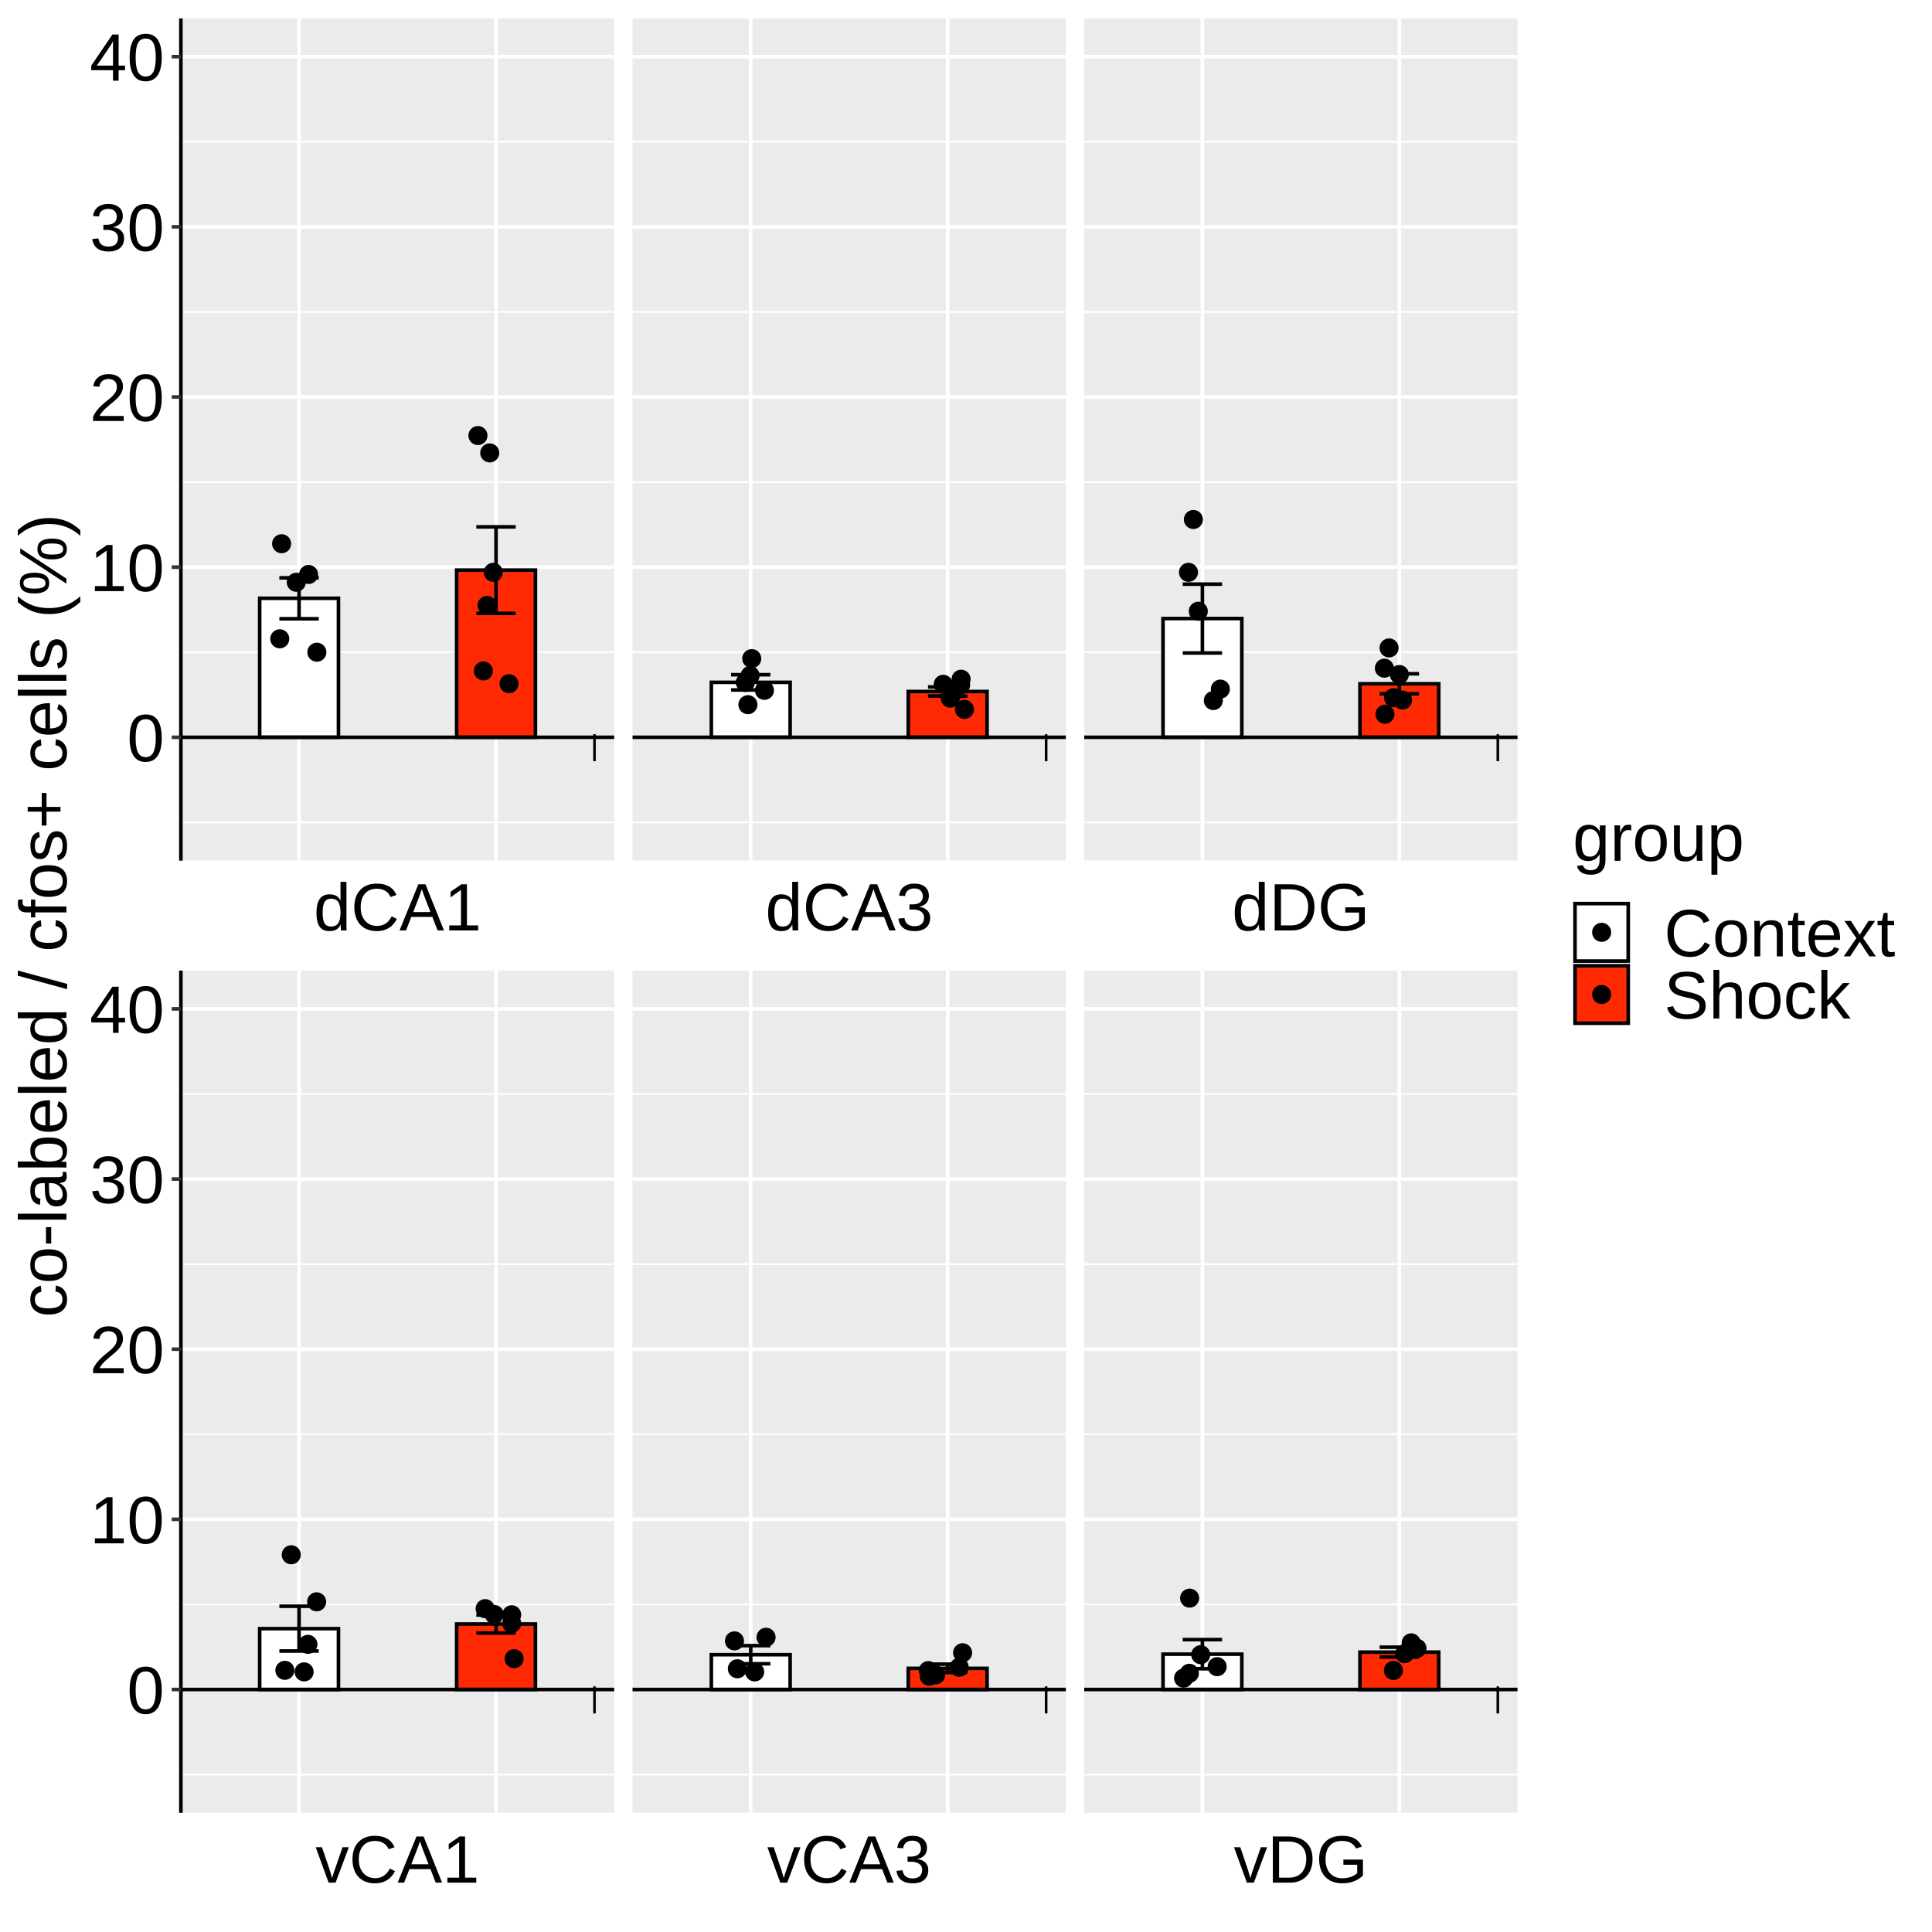
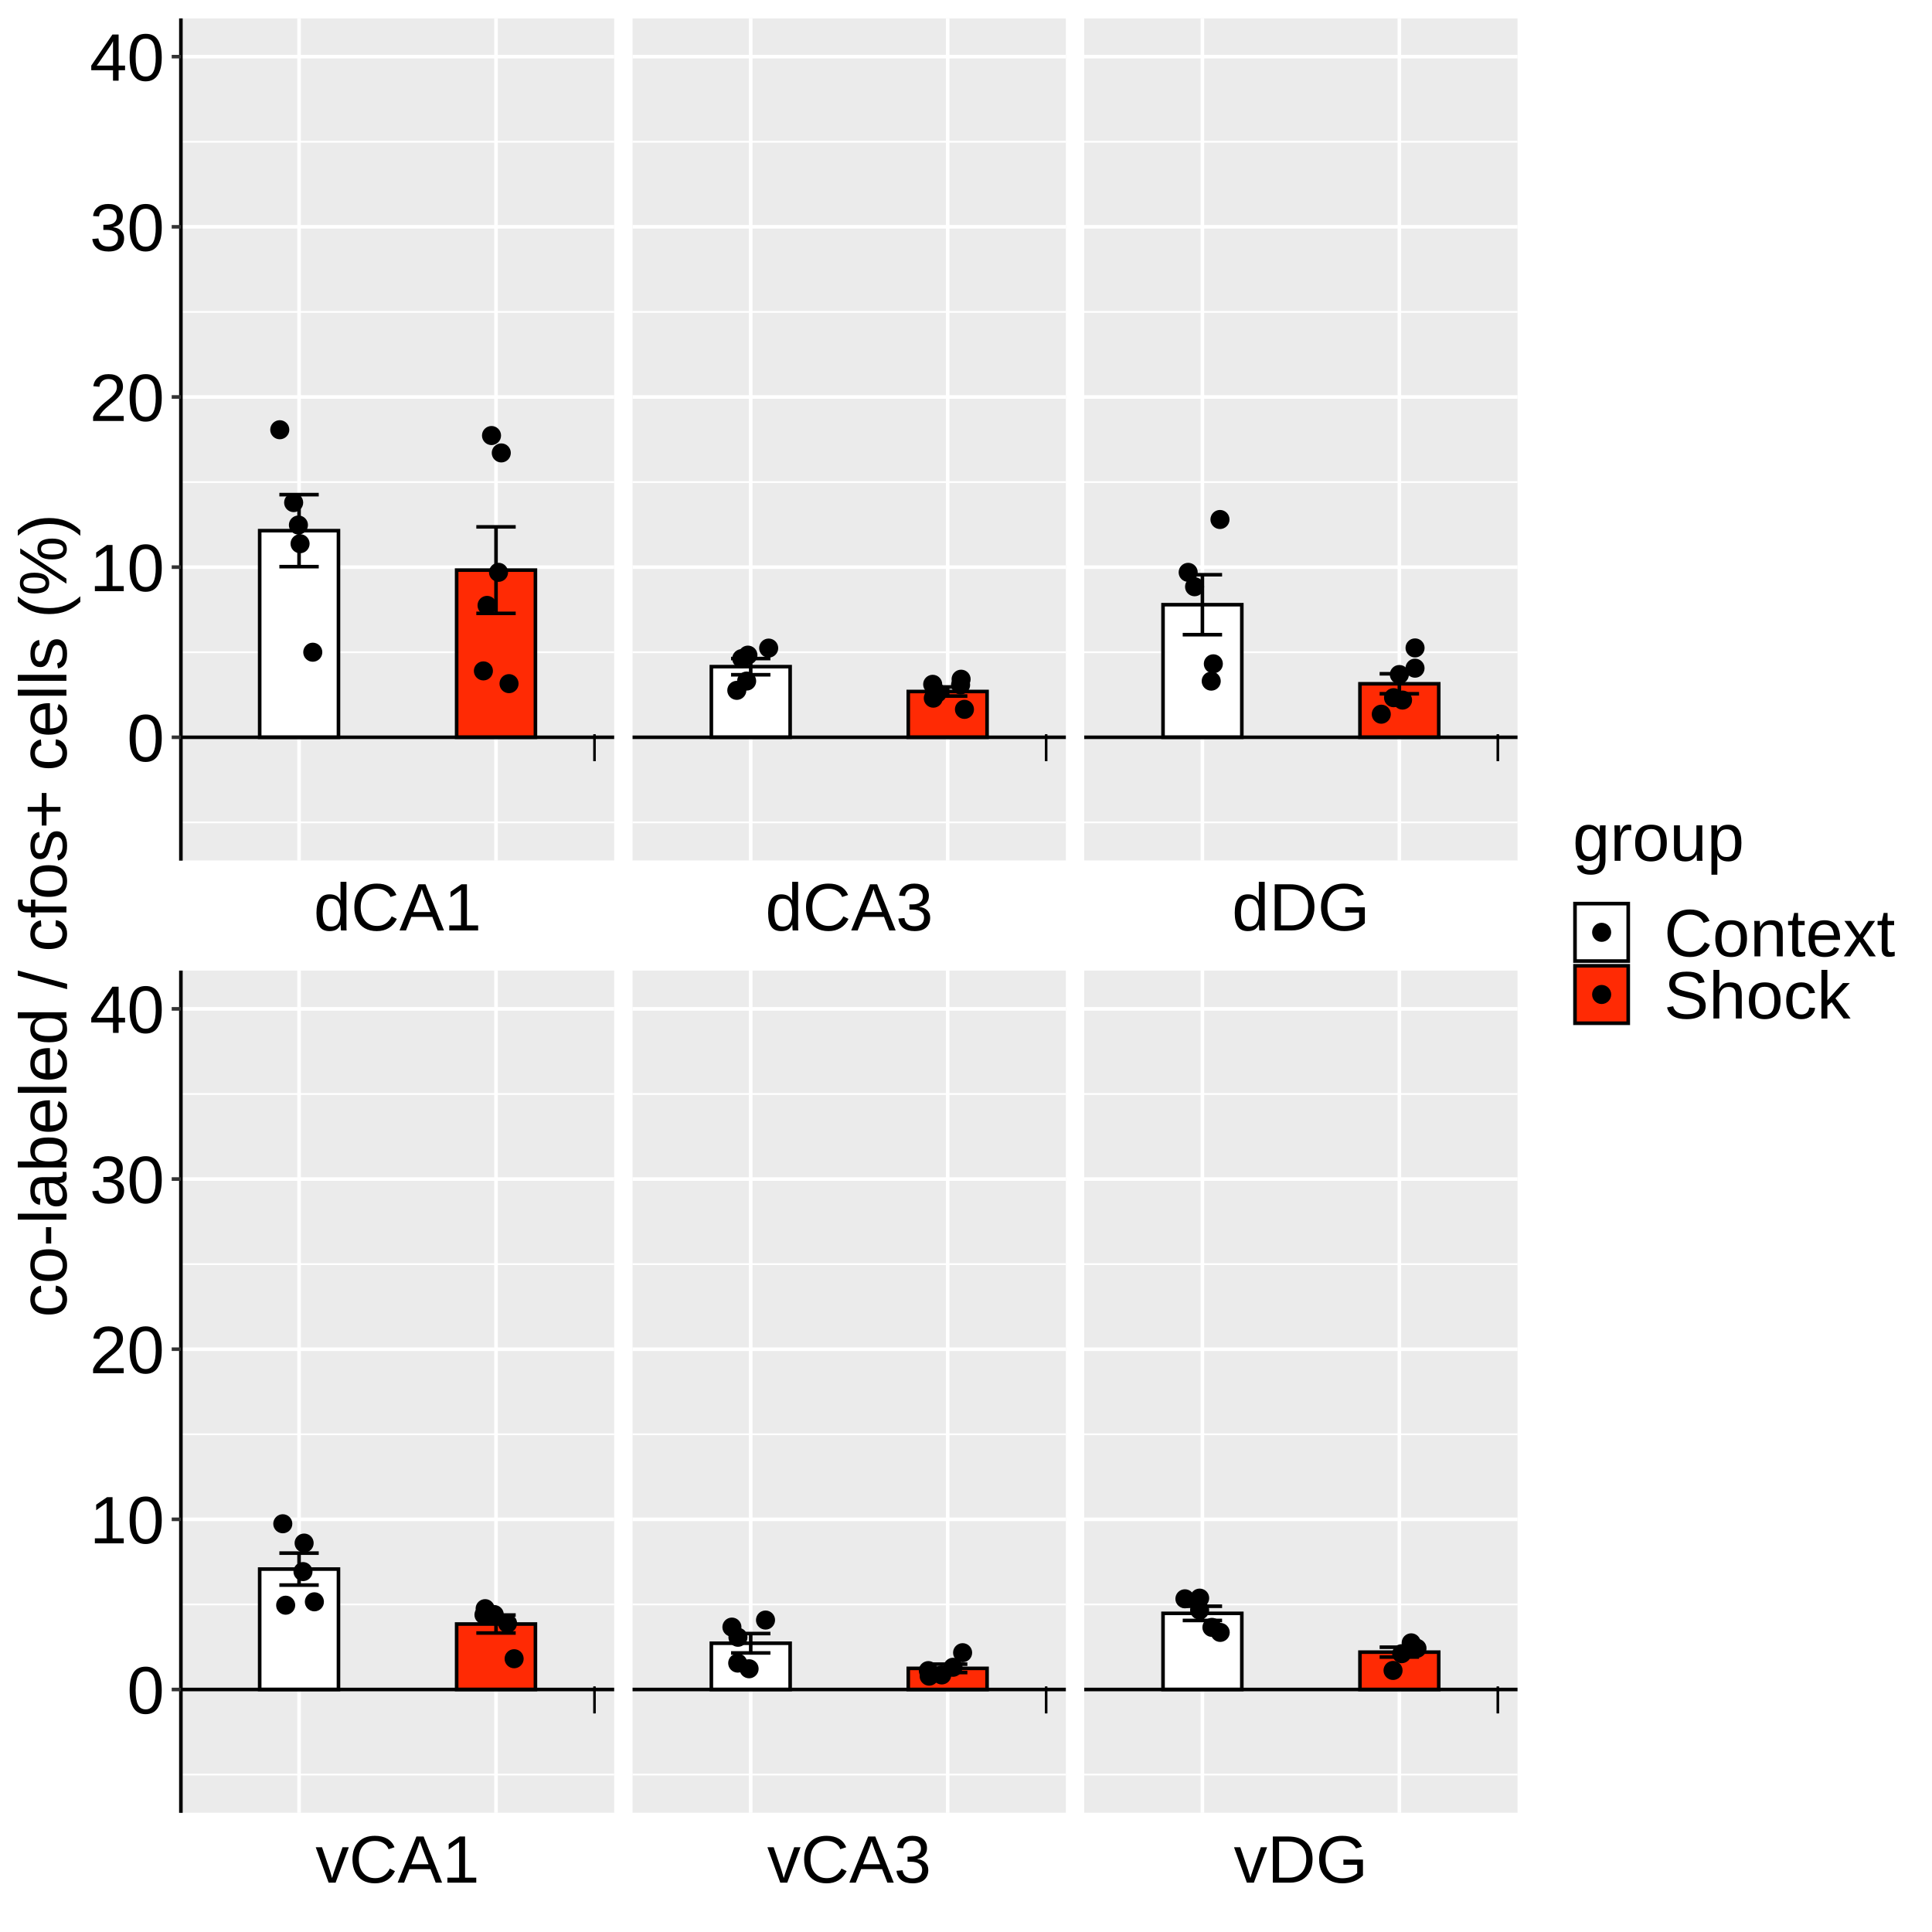
<svg xmlns="http://www.w3.org/2000/svg" class="svglite" width="576.00pt" height="576.00pt" viewBox="0 0 576.00 576.00">
  <defs>
    <style type="text/css">
    .svglite line, .svglite polyline, .svglite polygon, .svglite path, .svglite rect, .svglite circle {
      fill: none;
      stroke: #000000;
      stroke-linecap: round;
      stroke-linejoin: round;
      stroke-miterlimit: 10.00;
    }
  </style>
  </defs>
  <rect width="100%" height="100%" style="stroke: none; fill: #FFFFFF;" />
  <defs>
    <clipPath id="cpMC4wMHw1NzYuMDB8MC4wMHw1NzYuMDA=">
      <rect x="0.00" y="0.00" width="576.00" height="576.00" />
    </clipPath>
  </defs>
  <g clip-path="url(#cpMC4wMHw1NzYuMDB8MC4wMHw1NzYuMDA=)">
    <rect x="0.00" y="0.00" width="576.00" height="576.00" style="stroke-width: 1.07; stroke: #FFFFFF; fill: #FFFFFF;" />
  </g>
  <defs>
    <clipPath id="cpNTMuOTN8MTgzLjExfDUuNDh8MjU2LjU5">
      <rect x="53.93" y="5.48" width="129.18" height="251.11" />
    </clipPath>
  </defs>
  <g clip-path="url(#cpNTMuOTN8MTgzLjExfDUuNDh8MjU2LjU5)">
    <rect x="53.93" y="5.48" width="129.18" height="251.11" style="stroke-width: 1.07; stroke: none; fill: #EBEBEB;" />
    <polyline points="53.93,245.18 183.11,245.18 " style="stroke-width: 0.53; stroke: #FFFFFF; stroke-linecap: butt;" />
    <polyline points="53.93,194.45 183.11,194.45 " style="stroke-width: 0.53; stroke: #FFFFFF; stroke-linecap: butt;" />
    <polyline points="53.93,143.72 183.11,143.72 " style="stroke-width: 0.53; stroke: #FFFFFF; stroke-linecap: butt;" />
    <polyline points="53.93,92.99 183.11,92.99 " style="stroke-width: 0.53; stroke: #FFFFFF; stroke-linecap: butt;" />
    <polyline points="53.93,42.26 183.11,42.26 " style="stroke-width: 0.53; stroke: #FFFFFF; stroke-linecap: butt;" />
    <polyline points="53.93,219.81 183.11,219.81 " style="stroke-width: 1.07; stroke: #FFFFFF; stroke-linecap: butt;" />
    <polyline points="53.93,169.08 183.11,169.08 " style="stroke-width: 1.07; stroke: #FFFFFF; stroke-linecap: butt;" />
    <polyline points="53.93,118.35 183.11,118.35 " style="stroke-width: 1.07; stroke: #FFFFFF; stroke-linecap: butt;" />
    <polyline points="53.93,67.62 183.11,67.62 " style="stroke-width: 1.07; stroke: #FFFFFF; stroke-linecap: butt;" />
    <polyline points="53.93,16.89 183.11,16.89 " style="stroke-width: 1.07; stroke: #FFFFFF; stroke-linecap: butt;" />
    <polyline points="89.16,256.59 89.16,5.48 " style="stroke-width: 1.07; stroke: #FFFFFF; stroke-linecap: butt;" />
    <polyline points="147.88,256.59 147.88,5.48 " style="stroke-width: 1.07; stroke: #FFFFFF; stroke-linecap: butt;" />
-     <rect x="77.42" y="178.37" width="23.49" height="41.44" style="stroke-width: 1.07; stroke-linecap: square; stroke-linejoin: miter; fill: #FFFFFF;" />
+     <rect x="77.42" y="158.21" width="23.49" height="61.61" style="stroke-width: 1.07; stroke-linecap: square; stroke-linejoin: miter; fill: #FFFFFF;" />
    <rect x="136.14" y="169.97" width="23.49" height="49.84" style="stroke-width: 1.07; stroke-linecap: square; stroke-linejoin: miter; fill: #FF2A04;" />
-     <polyline points="83.29,172.28 95.03,172.28 " style="stroke-width: 1.07; stroke-linecap: butt;" />
-     <polyline points="89.16,172.28 89.16,184.47 " style="stroke-width: 1.07; stroke-linecap: butt;" />
-     <polyline points="83.29,184.47 95.03,184.47 " style="stroke-width: 1.07; stroke-linecap: butt;" />
+     <polyline points="83.29,147.47 95.03,147.47 " style="stroke-width: 1.07; stroke-linecap: butt;" />
+     <polyline points="89.16,147.47 89.16,168.94 " style="stroke-width: 1.07; stroke-linecap: butt;" />
+     <polyline points="83.29,168.94 95.03,168.94 " style="stroke-width: 1.07; stroke-linecap: butt;" />
    <polyline points="142.01,157.08 153.75,157.08 " style="stroke-width: 1.07; stroke-linecap: butt;" />
    <polyline points="147.88,157.08 147.88,182.87 " style="stroke-width: 1.07; stroke-linecap: butt;" />
    <polyline points="142.01,182.87 153.75,182.87 " style="stroke-width: 1.07; stroke-linecap: butt;" />
    <line x1="53.93" y1="219.81" x2="183.11" y2="219.81" style="stroke-width: 1.07; stroke-linecap: butt;" />
    <text x="177.24" y="225.12" text-anchor="middle" style="font-size: 8.54px; font-family: Arial;" textLength="2.22px" lengthAdjust="spacingAndGlyphs">|</text>
    <text x="177.24" y="225.12" text-anchor="middle" style="font-size: 8.54px; font-family: Arial;" textLength="2.22px" lengthAdjust="spacingAndGlyphs">|</text>
-     <circle cx="151.76" cy="203.83" r="2.49" style="stroke-width: 0.71; fill: #000000;" />
+     <circle cx="151.76" cy="203.82" r="2.49" style="stroke-width: 0.71; fill: #000000;" />
    <circle cx="145.21" cy="180.49" r="2.49" style="stroke-width: 0.71; fill: #000000;" />
-     <circle cx="144.12" cy="200.03" r="2.49" style="stroke-width: 0.71; fill: #000000;" />
-     <circle cx="83.41" cy="190.45" r="2.49" style="stroke-width: 0.71; fill: #000000;" />
-     <circle cx="88.33" cy="173.60" r="2.49" style="stroke-width: 0.71; fill: #000000;" />
-     <circle cx="92.00" cy="171.27" r="2.49" style="stroke-width: 0.71; fill: #000000;" />
-     <circle cx="94.47" cy="194.45" r="2.49" style="stroke-width: 0.71; fill: #000000;" />
-     <circle cx="83.96" cy="162.10" r="2.49" style="stroke-width: 0.71; fill: #000000;" />
-     <circle cx="147.06" cy="170.63" r="2.49" style="stroke-width: 0.71; fill: #000000;" />
-     <circle cx="142.49" cy="129.85" r="2.49" style="stroke-width: 0.71; fill: #000000;" />
-     <circle cx="146.01" cy="135.03" r="2.49" style="stroke-width: 0.71; fill: #000000;" />
+     <circle cx="144.12" cy="200.02" r="2.49" style="stroke-width: 0.71; fill: #000000;" />
+     <circle cx="83.41" cy="128.12" r="2.49" style="stroke-width: 0.71; fill: #000000;" />
+     <circle cx="88.97" cy="156.53" r="2.49" style="stroke-width: 0.71; fill: #000000;" />
+     <circle cx="87.55" cy="149.84" r="2.49" style="stroke-width: 0.71; fill: #000000;" />
+     <circle cx="93.25" cy="194.45" r="2.49" style="stroke-width: 0.71; fill: #000000;" />
+     <circle cx="89.46" cy="162.10" r="2.49" style="stroke-width: 0.71; fill: #000000;" />
+     <circle cx="148.63" cy="170.63" r="2.49" style="stroke-width: 0.71; fill: #000000;" />
+     <circle cx="146.54" cy="129.85" r="2.49" style="stroke-width: 0.71; fill: #000000;" />
+     <circle cx="149.45" cy="135.03" r="2.49" style="stroke-width: 0.71; fill: #000000;" />
  </g>
  <g clip-path="url(#cpMC4wMHw1NzYuMDB8MC4wMHw1NzYuMDA=)">
</g>
  <defs>
    <clipPath id="cpNTMuOTN8MTgzLjExfDI4OS4zN3w1NDAuNDg=">
      <rect x="53.93" y="289.37" width="129.18" height="251.11" />
    </clipPath>
  </defs>
  <g clip-path="url(#cpNTMuOTN8MTgzLjExfDI4OS4zN3w1NDAuNDg=)">
    <rect x="53.93" y="289.37" width="129.18" height="251.11" style="stroke-width: 1.07; stroke: none; fill: #EBEBEB;" />
    <polyline points="53.93,529.07 183.11,529.07 " style="stroke-width: 0.53; stroke: #FFFFFF; stroke-linecap: butt;" />
    <polyline points="53.93,478.34 183.11,478.34 " style="stroke-width: 0.53; stroke: #FFFFFF; stroke-linecap: butt;" />
    <polyline points="53.93,427.61 183.11,427.61 " style="stroke-width: 0.53; stroke: #FFFFFF; stroke-linecap: butt;" />
    <polyline points="53.93,376.88 183.11,376.88 " style="stroke-width: 0.53; stroke: #FFFFFF; stroke-linecap: butt;" />
    <polyline points="53.93,326.15 183.11,326.15 " style="stroke-width: 0.53; stroke: #FFFFFF; stroke-linecap: butt;" />
    <polyline points="53.93,503.70 183.11,503.70 " style="stroke-width: 1.07; stroke: #FFFFFF; stroke-linecap: butt;" />
    <polyline points="53.93,452.97 183.11,452.97 " style="stroke-width: 1.07; stroke: #FFFFFF; stroke-linecap: butt;" />
    <polyline points="53.93,402.24 183.11,402.24 " style="stroke-width: 1.07; stroke: #FFFFFF; stroke-linecap: butt;" />
    <polyline points="53.93,351.51 183.11,351.51 " style="stroke-width: 1.07; stroke: #FFFFFF; stroke-linecap: butt;" />
    <polyline points="53.93,300.78 183.11,300.78 " style="stroke-width: 1.07; stroke: #FFFFFF; stroke-linecap: butt;" />
    <polyline points="89.16,540.48 89.16,289.37 " style="stroke-width: 1.07; stroke: #FFFFFF; stroke-linecap: butt;" />
    <polyline points="147.88,540.48 147.88,289.37 " style="stroke-width: 1.07; stroke: #FFFFFF; stroke-linecap: butt;" />
-     <rect x="77.42" y="485.56" width="23.49" height="18.15" style="stroke-width: 1.07; stroke-linecap: square; stroke-linejoin: miter; fill: #FFFFFF;" />
+     <rect x="77.42" y="467.80" width="23.49" height="35.90" style="stroke-width: 1.07; stroke-linecap: square; stroke-linejoin: miter; fill: #FFFFFF;" />
    <rect x="136.14" y="484.18" width="23.49" height="19.52" style="stroke-width: 1.07; stroke-linecap: square; stroke-linejoin: miter; fill: #FF2A04;" />
-     <polyline points="83.29,478.88 95.03,478.88 " style="stroke-width: 1.07; stroke-linecap: butt;" />
-     <polyline points="89.16,478.88 89.16,492.23 " style="stroke-width: 1.07; stroke-linecap: butt;" />
-     <polyline points="83.29,492.23 95.03,492.23 " style="stroke-width: 1.07; stroke-linecap: butt;" />
+     <polyline points="83.29,463.04 95.03,463.04 " style="stroke-width: 1.07; stroke-linecap: butt;" />
+     <polyline points="89.16,463.04 89.16,472.57 " style="stroke-width: 1.07; stroke-linecap: butt;" />
+     <polyline points="83.29,472.57 95.03,472.57 " style="stroke-width: 1.07; stroke-linecap: butt;" />
    <polyline points="142.01,481.50 153.75,481.50 " style="stroke-width: 1.07; stroke-linecap: butt;" />
    <polyline points="147.88,481.50 147.88,486.86 " style="stroke-width: 1.07; stroke-linecap: butt;" />
    <polyline points="142.01,486.86 153.75,486.86 " style="stroke-width: 1.07; stroke-linecap: butt;" />
    <line x1="53.93" y1="503.70" x2="183.11" y2="503.70" style="stroke-width: 1.07; stroke-linecap: butt;" />
    <text x="177.24" y="509.01" text-anchor="middle" style="font-size: 8.54px; font-family: Arial;" textLength="2.22px" lengthAdjust="spacingAndGlyphs">|</text>
    <text x="177.24" y="509.01" text-anchor="middle" style="font-size: 8.54px; font-family: Arial;" textLength="2.22px" lengthAdjust="spacingAndGlyphs">|</text>
    <circle cx="153.28" cy="494.53" r="2.49" style="stroke-width: 0.71; fill: #000000;" />
    <circle cx="144.64" cy="479.60" r="2.49" style="stroke-width: 0.71; fill: #000000;" />
-     <circle cx="147.36" cy="481.35" r="2.49" style="stroke-width: 0.71; fill: #000000;" />
-     <circle cx="90.67" cy="498.45" r="2.49" style="stroke-width: 0.71; fill: #000000;" />
-     <circle cx="91.80" cy="490.24" r="2.49" style="stroke-width: 0.71; fill: #000000;" />
-     <circle cx="86.83" cy="463.53" r="2.49" style="stroke-width: 0.71; fill: #000000;" />
-     <circle cx="84.93" cy="497.99" r="2.49" style="stroke-width: 0.71; fill: #000000;" />
-     <circle cx="94.40" cy="477.56" r="2.49" style="stroke-width: 0.71; fill: #000000;" />
-     <circle cx="152.55" cy="481.43" r="2.49" style="stroke-width: 0.71; fill: #000000;" />
-     <circle cx="152.56" cy="483.98" r="2.49" style="stroke-width: 0.71; fill: #000000;" />
+     <circle cx="147.36" cy="481.36" r="2.49" style="stroke-width: 0.71; fill: #000000;" />
+     <circle cx="90.67" cy="460.05" r="2.49" style="stroke-width: 0.71; fill: #000000;" />
+     <circle cx="90.33" cy="468.55" r="2.49" style="stroke-width: 0.71; fill: #000000;" />
+     <circle cx="84.31" cy="454.29" r="2.49" style="stroke-width: 0.71; fill: #000000;" />
+     <circle cx="85.17" cy="478.57" r="2.49" style="stroke-width: 0.71; fill: #000000;" />
+     <circle cx="93.73" cy="477.56" r="2.49" style="stroke-width: 0.71; fill: #000000;" />
+     <circle cx="144.29" cy="481.43" r="2.49" style="stroke-width: 0.71; fill: #000000;" />
+     <circle cx="151.32" cy="483.98" r="2.49" style="stroke-width: 0.71; fill: #000000;" />
  </g>
  <g clip-path="url(#cpMC4wMHw1NzYuMDB8MC4wMHw1NzYuMDA=)">
</g>
  <defs>
    <clipPath id="cpMTg4LjU5fDMxNy43N3w1LjQ4fDI1Ni41OQ==">
      <rect x="188.59" y="5.48" width="129.18" height="251.11" />
    </clipPath>
  </defs>
  <g clip-path="url(#cpMTg4LjU5fDMxNy43N3w1LjQ4fDI1Ni41OQ==)">
    <rect x="188.59" y="5.48" width="129.18" height="251.11" style="stroke-width: 1.07; stroke: none; fill: #EBEBEB;" />
    <polyline points="188.59,245.18 317.77,245.18 " style="stroke-width: 0.53; stroke: #FFFFFF; stroke-linecap: butt;" />
    <polyline points="188.59,194.45 317.77,194.45 " style="stroke-width: 0.53; stroke: #FFFFFF; stroke-linecap: butt;" />
    <polyline points="188.59,143.72 317.77,143.72 " style="stroke-width: 0.53; stroke: #FFFFFF; stroke-linecap: butt;" />
    <polyline points="188.59,92.99 317.77,92.99 " style="stroke-width: 0.53; stroke: #FFFFFF; stroke-linecap: butt;" />
    <polyline points="188.59,42.26 317.77,42.26 " style="stroke-width: 0.53; stroke: #FFFFFF; stroke-linecap: butt;" />
    <polyline points="188.59,219.81 317.77,219.81 " style="stroke-width: 1.07; stroke: #FFFFFF; stroke-linecap: butt;" />
    <polyline points="188.59,169.08 317.77,169.08 " style="stroke-width: 1.07; stroke: #FFFFFF; stroke-linecap: butt;" />
    <polyline points="188.59,118.35 317.77,118.35 " style="stroke-width: 1.07; stroke: #FFFFFF; stroke-linecap: butt;" />
    <polyline points="188.59,67.62 317.77,67.62 " style="stroke-width: 1.07; stroke: #FFFFFF; stroke-linecap: butt;" />
    <polyline points="188.59,16.89 317.77,16.89 " style="stroke-width: 1.07; stroke: #FFFFFF; stroke-linecap: butt;" />
    <polyline points="223.82,256.59 223.82,5.48 " style="stroke-width: 1.07; stroke: #FFFFFF; stroke-linecap: butt;" />
    <polyline points="282.54,256.59 282.54,5.48 " style="stroke-width: 1.07; stroke: #FFFFFF; stroke-linecap: butt;" />
-     <rect x="212.08" y="203.43" width="23.49" height="16.38" style="stroke-width: 1.07; stroke-linecap: square; stroke-linejoin: miter; fill: #FFFFFF;" />
+     <rect x="212.08" y="198.75" width="23.49" height="21.06" style="stroke-width: 1.07; stroke-linecap: square; stroke-linejoin: miter; fill: #FFFFFF;" />
    <rect x="270.79" y="206.16" width="23.49" height="13.65" style="stroke-width: 1.07; stroke-linecap: square; stroke-linejoin: miter; fill: #FF2A04;" />
-     <polyline points="217.95,201.15 229.69,201.15 " style="stroke-width: 1.07; stroke-linecap: butt;" />
-     <polyline points="223.82,201.15 223.82,205.71 " style="stroke-width: 1.07; stroke-linecap: butt;" />
-     <polyline points="217.95,205.71 229.69,205.71 " style="stroke-width: 1.07; stroke-linecap: butt;" />
+     <polyline points="217.95,196.34 229.69,196.34 " style="stroke-width: 1.07; stroke-linecap: butt;" />
+     <polyline points="223.82,196.34 223.82,201.17 " style="stroke-width: 1.07; stroke-linecap: butt;" />
+     <polyline points="217.95,201.17 229.69,201.17 " style="stroke-width: 1.07; stroke-linecap: butt;" />
    <polyline points="276.67,204.81 288.41,204.81 " style="stroke-width: 1.07; stroke-linecap: butt;" />
    <polyline points="282.54,204.81 282.54,207.51 " style="stroke-width: 1.07; stroke-linecap: butt;" />
    <polyline points="276.67,207.51 288.41,207.51 " style="stroke-width: 1.07; stroke-linecap: butt;" />
    <line x1="188.59" y1="219.81" x2="317.77" y2="219.81" style="stroke-width: 1.07; stroke-linecap: butt;" />
    <text x="311.90" y="225.12" text-anchor="middle" style="font-size: 8.54px; font-family: Arial;" textLength="2.22px" lengthAdjust="spacingAndGlyphs">|</text>
    <text x="311.90" y="225.12" text-anchor="middle" style="font-size: 8.54px; font-family: Arial;" textLength="2.22px" lengthAdjust="spacingAndGlyphs">|</text>
    <circle cx="287.54" cy="211.49" r="2.49" style="stroke-width: 0.71; fill: #000000;" />
    <circle cx="286.54" cy="202.50" r="2.49" style="stroke-width: 0.71; fill: #000000;" />
    <circle cx="286.39" cy="204.20" r="2.49" style="stroke-width: 0.71; fill: #000000;" />
-     <circle cx="222.98" cy="210.09" r="2.49" style="stroke-width: 0.71; fill: #000000;" />
-     <circle cx="223.63" cy="201.40" r="2.49" style="stroke-width: 0.71; fill: #000000;" />
-     <circle cx="222.21" cy="203.48" r="2.49" style="stroke-width: 0.71; fill: #000000;" />
-     <circle cx="227.91" cy="205.82" r="2.49" style="stroke-width: 0.71; fill: #000000;" />
-     <circle cx="224.12" cy="196.36" r="2.49" style="stroke-width: 0.71; fill: #000000;" />
-     <circle cx="283.29" cy="208.15" r="2.49" style="stroke-width: 0.71; fill: #000000;" />
-     <circle cx="281.20" cy="204.02" r="2.49" style="stroke-width: 0.71; fill: #000000;" />
-     <circle cx="284.11" cy="206.59" r="2.49" style="stroke-width: 0.71; fill: #000000;" />
+     <circle cx="222.98" cy="195.32" r="2.49" style="stroke-width: 0.71; fill: #000000;" />
+     <circle cx="229.17" cy="193.22" r="2.49" style="stroke-width: 0.71; fill: #000000;" />
+     <circle cx="222.60" cy="203.05" r="2.49" style="stroke-width: 0.71; fill: #000000;" />
+     <circle cx="219.67" cy="205.82" r="2.49" style="stroke-width: 0.71; fill: #000000;" />
+     <circle cx="221.14" cy="196.36" r="2.49" style="stroke-width: 0.71; fill: #000000;" />
+     <circle cx="278.25" cy="208.15" r="2.49" style="stroke-width: 0.71; fill: #000000;" />
+     <circle cx="278.07" cy="204.02" r="2.49" style="stroke-width: 0.71; fill: #000000;" />
+     <circle cx="279.47" cy="206.59" r="2.49" style="stroke-width: 0.71; fill: #000000;" />
  </g>
  <g clip-path="url(#cpMC4wMHw1NzYuMDB8MC4wMHw1NzYuMDA=)">
</g>
  <defs>
    <clipPath id="cpMTg4LjU5fDMxNy43N3wyODkuMzd8NTQwLjQ4">
      <rect x="188.59" y="289.37" width="129.18" height="251.11" />
    </clipPath>
  </defs>
  <g clip-path="url(#cpMTg4LjU5fDMxNy43N3wyODkuMzd8NTQwLjQ4)">
    <rect x="188.59" y="289.37" width="129.18" height="251.11" style="stroke-width: 1.07; stroke: none; fill: #EBEBEB;" />
    <polyline points="188.59,529.07 317.77,529.07 " style="stroke-width: 0.53; stroke: #FFFFFF; stroke-linecap: butt;" />
    <polyline points="188.59,478.34 317.77,478.34 " style="stroke-width: 0.53; stroke: #FFFFFF; stroke-linecap: butt;" />
    <polyline points="188.59,427.61 317.77,427.61 " style="stroke-width: 0.53; stroke: #FFFFFF; stroke-linecap: butt;" />
    <polyline points="188.59,376.88 317.77,376.88 " style="stroke-width: 0.53; stroke: #FFFFFF; stroke-linecap: butt;" />
    <polyline points="188.59,326.15 317.77,326.15 " style="stroke-width: 0.53; stroke: #FFFFFF; stroke-linecap: butt;" />
    <polyline points="188.59,503.70 317.77,503.70 " style="stroke-width: 1.07; stroke: #FFFFFF; stroke-linecap: butt;" />
    <polyline points="188.59,452.97 317.77,452.97 " style="stroke-width: 1.07; stroke: #FFFFFF; stroke-linecap: butt;" />
    <polyline points="188.59,402.24 317.77,402.24 " style="stroke-width: 1.07; stroke: #FFFFFF; stroke-linecap: butt;" />
    <polyline points="188.59,351.51 317.77,351.51 " style="stroke-width: 1.07; stroke: #FFFFFF; stroke-linecap: butt;" />
    <polyline points="188.59,300.78 317.77,300.78 " style="stroke-width: 1.07; stroke: #FFFFFF; stroke-linecap: butt;" />
    <polyline points="223.82,540.48 223.82,289.37 " style="stroke-width: 1.07; stroke: #FFFFFF; stroke-linecap: butt;" />
    <polyline points="282.54,540.48 282.54,289.37 " style="stroke-width: 1.07; stroke: #FFFFFF; stroke-linecap: butt;" />
-     <rect x="212.08" y="493.33" width="23.49" height="10.38" style="stroke-width: 1.07; stroke-linecap: square; stroke-linejoin: miter; fill: #FFFFFF;" />
+     <rect x="212.08" y="489.91" width="23.49" height="13.79" style="stroke-width: 1.07; stroke-linecap: square; stroke-linejoin: miter; fill: #FFFFFF;" />
    <rect x="270.79" y="497.40" width="23.49" height="6.31" style="stroke-width: 1.07; stroke-linecap: square; stroke-linejoin: miter; fill: #FF2A04;" />
-     <polyline points="217.95,490.62 229.69,490.62 " style="stroke-width: 1.07; stroke-linecap: butt;" />
-     <polyline points="223.82,490.62 223.82,496.03 " style="stroke-width: 1.07; stroke-linecap: butt;" />
-     <polyline points="217.95,496.03 229.69,496.03 " style="stroke-width: 1.07; stroke-linecap: butt;" />
+     <polyline points="217.95,487.02 229.69,487.02 " style="stroke-width: 1.07; stroke-linecap: butt;" />
+     <polyline points="223.82,487.02 223.82,492.80 " style="stroke-width: 1.07; stroke-linecap: butt;" />
+     <polyline points="217.95,492.80 229.69,492.80 " style="stroke-width: 1.07; stroke-linecap: butt;" />
    <polyline points="276.67,496.14 288.41,496.14 " style="stroke-width: 1.07; stroke-linecap: butt;" />
    <polyline points="282.54,496.14 282.54,498.65 " style="stroke-width: 1.07; stroke-linecap: butt;" />
    <polyline points="276.67,498.65 288.41,498.65 " style="stroke-width: 1.07; stroke-linecap: butt;" />
    <line x1="188.59" y1="503.70" x2="317.77" y2="503.70" style="stroke-width: 1.07; stroke-linecap: butt;" />
    <text x="311.90" y="509.01" text-anchor="middle" style="font-size: 8.54px; font-family: Arial;" textLength="2.22px" lengthAdjust="spacingAndGlyphs">|</text>
    <text x="311.90" y="509.01" text-anchor="middle" style="font-size: 8.54px; font-family: Arial;" textLength="2.22px" lengthAdjust="spacingAndGlyphs">|</text>
    <circle cx="276.77" cy="498.07" r="2.49" style="stroke-width: 0.71; fill: #000000;" />
-     <circle cx="286.99" cy="492.74" r="2.49" style="stroke-width: 0.71; fill: #000000;" />
+     <circle cx="286.99" cy="492.73" r="2.49" style="stroke-width: 0.71; fill: #000000;" />
    <circle cx="277.02" cy="499.73" r="2.49" style="stroke-width: 0.71; fill: #000000;" />
-     <circle cx="224.99" cy="498.46" r="2.49" style="stroke-width: 0.71; fill: #000000;" />
-     <circle cx="218.97" cy="489.21" r="2.49" style="stroke-width: 0.71; fill: #000000;" />
-     <circle cx="219.83" cy="497.52" r="2.49" style="stroke-width: 0.71; fill: #000000;" />
-     <circle cx="228.39" cy="488.13" r="2.49" style="stroke-width: 0.71; fill: #000000;" />
-     <circle cx="278.95" cy="499.36" r="2.49" style="stroke-width: 0.71; fill: #000000;" />
-     <circle cx="285.98" cy="497.08" r="2.49" style="stroke-width: 0.71; fill: #000000;" />
+     <circle cx="218.21" cy="485.10" r="2.49" style="stroke-width: 0.71; fill: #000000;" />
+     <circle cx="219.94" cy="495.83" r="2.49" style="stroke-width: 0.71; fill: #000000;" />
+     <circle cx="228.23" cy="483.00" r="2.49" style="stroke-width: 0.71; fill: #000000;" />
+     <circle cx="223.33" cy="497.52" r="2.49" style="stroke-width: 0.71; fill: #000000;" />
+     <circle cx="220.01" cy="488.13" r="2.49" style="stroke-width: 0.71; fill: #000000;" />
+     <circle cx="280.78" cy="499.36" r="2.49" style="stroke-width: 0.71; fill: #000000;" />
+     <circle cx="284.13" cy="497.08" r="2.49" style="stroke-width: 0.71; fill: #000000;" />
  </g>
  <g clip-path="url(#cpMC4wMHw1NzYuMDB8MC4wMHw1NzYuMDA=)">
</g>
  <defs>
    <clipPath id="cpMzIzLjI1fDQ1Mi40M3w1LjQ4fDI1Ni41OQ==">
      <rect x="323.25" y="5.48" width="129.18" height="251.11" />
    </clipPath>
  </defs>
  <g clip-path="url(#cpMzIzLjI1fDQ1Mi40M3w1LjQ4fDI1Ni41OQ==)">
    <rect x="323.25" y="5.48" width="129.18" height="251.11" style="stroke-width: 1.07; stroke: none; fill: #EBEBEB;" />
    <polyline points="323.25,245.18 452.43,245.18 " style="stroke-width: 0.53; stroke: #FFFFFF; stroke-linecap: butt;" />
    <polyline points="323.25,194.45 452.43,194.45 " style="stroke-width: 0.53; stroke: #FFFFFF; stroke-linecap: butt;" />
    <polyline points="323.25,143.72 452.43,143.72 " style="stroke-width: 0.53; stroke: #FFFFFF; stroke-linecap: butt;" />
    <polyline points="323.25,92.99 452.43,92.99 " style="stroke-width: 0.53; stroke: #FFFFFF; stroke-linecap: butt;" />
    <polyline points="323.25,42.26 452.43,42.26 " style="stroke-width: 0.53; stroke: #FFFFFF; stroke-linecap: butt;" />
    <polyline points="323.25,219.81 452.43,219.81 " style="stroke-width: 1.07; stroke: #FFFFFF; stroke-linecap: butt;" />
    <polyline points="323.25,169.08 452.43,169.08 " style="stroke-width: 1.07; stroke: #FFFFFF; stroke-linecap: butt;" />
    <polyline points="323.25,118.35 452.43,118.35 " style="stroke-width: 1.07; stroke: #FFFFFF; stroke-linecap: butt;" />
    <polyline points="323.25,67.62 452.43,67.62 " style="stroke-width: 1.07; stroke: #FFFFFF; stroke-linecap: butt;" />
    <polyline points="323.25,16.89 452.43,16.89 " style="stroke-width: 1.07; stroke: #FFFFFF; stroke-linecap: butt;" />
    <polyline points="358.48,256.59 358.48,5.48 " style="stroke-width: 1.07; stroke: #FFFFFF; stroke-linecap: butt;" />
    <polyline points="417.20,256.59 417.20,5.48 " style="stroke-width: 1.07; stroke: #FFFFFF; stroke-linecap: butt;" />
-     <rect x="346.74" y="184.41" width="23.49" height="35.40" style="stroke-width: 1.07; stroke-linecap: square; stroke-linejoin: miter; fill: #FFFFFF;" />
+     <rect x="346.74" y="180.28" width="23.49" height="39.53" style="stroke-width: 1.07; stroke-linecap: square; stroke-linejoin: miter; fill: #FFFFFF;" />
    <rect x="405.45" y="203.86" width="23.49" height="15.95" style="stroke-width: 1.07; stroke-linecap: square; stroke-linejoin: miter; fill: #FF2A04;" />
-     <polyline points="352.61,174.15 364.35,174.15 " style="stroke-width: 1.07; stroke-linecap: butt;" />
-     <polyline points="358.48,174.15 358.48,194.68 " style="stroke-width: 1.07; stroke-linecap: butt;" />
-     <polyline points="352.61,194.68 364.35,194.68 " style="stroke-width: 1.07; stroke-linecap: butt;" />
+     <polyline points="352.61,171.35 364.35,171.35 " style="stroke-width: 1.07; stroke-linecap: butt;" />
+     <polyline points="358.48,171.35 358.48,189.22 " style="stroke-width: 1.07; stroke-linecap: butt;" />
+     <polyline points="352.61,189.22 364.35,189.22 " style="stroke-width: 1.07; stroke-linecap: butt;" />
    <polyline points="411.32,200.88 423.07,200.88 " style="stroke-width: 1.07; stroke-linecap: butt;" />
    <polyline points="417.20,200.88 417.20,206.84 " style="stroke-width: 1.07; stroke-linecap: butt;" />
    <polyline points="411.32,206.84 423.07,206.84 " style="stroke-width: 1.07; stroke-linecap: butt;" />
    <line x1="323.25" y1="219.81" x2="452.43" y2="219.81" style="stroke-width: 1.07; stroke-linecap: butt;" />
    <text x="446.56" y="225.12" text-anchor="middle" style="font-size: 8.54px; font-family: Arial;" textLength="2.22px" lengthAdjust="spacingAndGlyphs">|</text>
    <text x="446.56" y="225.12" text-anchor="middle" style="font-size: 8.54px; font-family: Arial;" textLength="2.22px" lengthAdjust="spacingAndGlyphs">|</text>
    <circle cx="417.20" cy="201.10" r="2.49" style="stroke-width: 0.71; fill: #000000;" />
    <circle cx="415.47" cy="208.01" r="2.49" style="stroke-width: 0.71; fill: #000000;" />
    <circle cx="418.15" cy="208.72" r="2.49" style="stroke-width: 0.71; fill: #000000;" />
-     <circle cx="361.74" cy="208.86" r="2.49" style="stroke-width: 0.71; fill: #000000;" />
-     <circle cx="363.83" cy="205.45" r="2.49" style="stroke-width: 0.71; fill: #000000;" />
-     <circle cx="357.26" cy="182.23" r="2.49" style="stroke-width: 0.71; fill: #000000;" />
-     <circle cx="354.33" cy="170.63" r="2.49" style="stroke-width: 0.71; fill: #000000;" />
-     <circle cx="355.79" cy="154.88" r="2.49" style="stroke-width: 0.71; fill: #000000;" />
-     <circle cx="412.91" cy="212.94" r="2.49" style="stroke-width: 0.71; fill: #000000;" />
-     <circle cx="412.73" cy="199.21" r="2.49" style="stroke-width: 0.71; fill: #000000;" />
-     <circle cx="414.13" cy="193.17" r="2.49" style="stroke-width: 0.71; fill: #000000;" />
+     <circle cx="361.74" cy="197.91" r="2.49" style="stroke-width: 0.71; fill: #000000;" />
+     <circle cx="361.11" cy="203.07" r="2.49" style="stroke-width: 0.71; fill: #000000;" />
+     <circle cx="356.15" cy="174.93" r="2.49" style="stroke-width: 0.71; fill: #000000;" />
+     <circle cx="354.24" cy="170.64" r="2.49" style="stroke-width: 0.71; fill: #000000;" />
+     <circle cx="363.72" cy="154.88" r="2.49" style="stroke-width: 0.71; fill: #000000;" />
+     <circle cx="411.81" cy="212.93" r="2.49" style="stroke-width: 0.71; fill: #000000;" />
+     <circle cx="421.87" cy="199.21" r="2.49" style="stroke-width: 0.71; fill: #000000;" />
+     <circle cx="421.88" cy="193.17" r="2.49" style="stroke-width: 0.71; fill: #000000;" />
  </g>
  <g clip-path="url(#cpMC4wMHw1NzYuMDB8MC4wMHw1NzYuMDA=)">
</g>
  <defs>
    <clipPath id="cpMzIzLjI1fDQ1Mi40M3wyODkuMzd8NTQwLjQ4">
      <rect x="323.25" y="289.37" width="129.18" height="251.11" />
    </clipPath>
  </defs>
  <g clip-path="url(#cpMzIzLjI1fDQ1Mi40M3wyODkuMzd8NTQwLjQ4)">
    <rect x="323.25" y="289.37" width="129.18" height="251.11" style="stroke-width: 1.07; stroke: none; fill: #EBEBEB;" />
    <polyline points="323.25,529.07 452.43,529.07 " style="stroke-width: 0.53; stroke: #FFFFFF; stroke-linecap: butt;" />
    <polyline points="323.25,478.34 452.43,478.34 " style="stroke-width: 0.53; stroke: #FFFFFF; stroke-linecap: butt;" />
    <polyline points="323.25,427.61 452.43,427.61 " style="stroke-width: 0.53; stroke: #FFFFFF; stroke-linecap: butt;" />
    <polyline points="323.25,376.88 452.43,376.88 " style="stroke-width: 0.53; stroke: #FFFFFF; stroke-linecap: butt;" />
    <polyline points="323.25,326.15 452.43,326.15 " style="stroke-width: 0.53; stroke: #FFFFFF; stroke-linecap: butt;" />
    <polyline points="323.25,503.70 452.43,503.70 " style="stroke-width: 1.07; stroke: #FFFFFF; stroke-linecap: butt;" />
    <polyline points="323.25,452.97 452.43,452.97 " style="stroke-width: 1.07; stroke: #FFFFFF; stroke-linecap: butt;" />
    <polyline points="323.25,402.24 452.43,402.24 " style="stroke-width: 1.07; stroke: #FFFFFF; stroke-linecap: butt;" />
    <polyline points="323.25,351.51 452.43,351.51 " style="stroke-width: 1.07; stroke: #FFFFFF; stroke-linecap: butt;" />
    <polyline points="323.25,300.78 452.43,300.78 " style="stroke-width: 1.07; stroke: #FFFFFF; stroke-linecap: butt;" />
    <polyline points="358.48,540.48 358.48,289.37 " style="stroke-width: 1.07; stroke: #FFFFFF; stroke-linecap: butt;" />
    <polyline points="417.20,540.48 417.20,289.37 " style="stroke-width: 1.07; stroke: #FFFFFF; stroke-linecap: butt;" />
-     <rect x="346.74" y="493.17" width="23.49" height="10.53" style="stroke-width: 1.07; stroke-linecap: square; stroke-linejoin: miter; fill: #FFFFFF;" />
+     <rect x="346.74" y="481.00" width="23.49" height="22.70" style="stroke-width: 1.07; stroke-linecap: square; stroke-linejoin: miter; fill: #FFFFFF;" />
    <rect x="405.45" y="492.56" width="23.49" height="11.15" style="stroke-width: 1.07; stroke-linecap: square; stroke-linejoin: miter; fill: #FF2A04;" />
-     <polyline points="352.61,488.83 364.35,488.83 " style="stroke-width: 1.07; stroke-linecap: butt;" />
-     <polyline points="358.48,488.83 358.48,497.51 " style="stroke-width: 1.07; stroke-linecap: butt;" />
-     <polyline points="352.61,497.51 364.35,497.51 " style="stroke-width: 1.07; stroke-linecap: butt;" />
+     <polyline points="352.61,478.88 364.35,478.88 " style="stroke-width: 1.07; stroke-linecap: butt;" />
+     <polyline points="358.48,478.88 358.48,483.12 " style="stroke-width: 1.07; stroke-linecap: butt;" />
+     <polyline points="352.61,483.12 364.35,483.12 " style="stroke-width: 1.07; stroke-linecap: butt;" />
    <polyline points="411.32,491.09 423.07,491.09 " style="stroke-width: 1.07; stroke-linecap: butt;" />
    <polyline points="417.20,491.09 417.20,494.03 " style="stroke-width: 1.07; stroke-linecap: butt;" />
    <polyline points="411.32,494.03 423.07,494.03 " style="stroke-width: 1.07; stroke-linecap: butt;" />
    <line x1="323.25" y1="503.70" x2="452.43" y2="503.70" style="stroke-width: 1.07; stroke-linecap: butt;" />
    <text x="446.56" y="509.01" text-anchor="middle" style="font-size: 8.54px; font-family: Arial;" textLength="2.22px" lengthAdjust="spacingAndGlyphs">|</text>
    <text x="446.56" y="509.01" text-anchor="middle" style="font-size: 8.54px; font-family: Arial;" textLength="2.22px" lengthAdjust="spacingAndGlyphs">|</text>
    <circle cx="420.73" cy="489.79" r="2.49" style="stroke-width: 0.71; fill: #000000;" />
-     <circle cx="421.03" cy="490.52" r="2.49" style="stroke-width: 0.71; fill: #000000;" />
+     <circle cx="421.03" cy="490.53" r="2.49" style="stroke-width: 0.71; fill: #000000;" />
    <circle cx="422.46" cy="491.43" r="2.49" style="stroke-width: 0.71; fill: #000000;" />
-     <circle cx="352.87" cy="500.32" r="2.49" style="stroke-width: 0.71; fill: #000000;" />
-     <circle cx="354.60" cy="498.87" r="2.49" style="stroke-width: 0.71; fill: #000000;" />
-     <circle cx="362.88" cy="496.89" r="2.49" style="stroke-width: 0.71; fill: #000000;" />
-     <circle cx="357.98" cy="493.32" r="2.49" style="stroke-width: 0.71; fill: #000000;" />
-     <circle cx="354.67" cy="476.46" r="2.49" style="stroke-width: 0.71; fill: #000000;" />
-     <circle cx="415.43" cy="498.02" r="2.49" style="stroke-width: 0.71; fill: #000000;" />
-     <circle cx="418.79" cy="493.02" r="2.49" style="stroke-width: 0.71; fill: #000000;" />
+     <circle cx="357.65" cy="480.03" r="2.49" style="stroke-width: 0.71; fill: #000000;" />
+     <circle cx="361.32" cy="485.18" r="2.49" style="stroke-width: 0.71; fill: #000000;" />
+     <circle cx="363.79" cy="486.68" r="2.49" style="stroke-width: 0.71; fill: #000000;" />
+     <circle cx="353.27" cy="476.66" r="2.49" style="stroke-width: 0.71; fill: #000000;" />
+     <circle cx="357.66" cy="476.46" r="2.49" style="stroke-width: 0.71; fill: #000000;" />
+     <circle cx="415.32" cy="498.02" r="2.49" style="stroke-width: 0.71; fill: #000000;" />
+     <circle cx="417.90" cy="493.02" r="2.49" style="stroke-width: 0.71; fill: #000000;" />
  </g>
  <g clip-path="url(#cpMC4wMHw1NzYuMDB8MC4wMHw1NzYuMDA=)">
</g>
  <defs>
    <clipPath id="cpNTMuOTN8MTgzLjExfDU0MC40OHw1NjcuNzg=">
      <rect x="53.93" y="540.48" width="129.18" height="27.30" />
    </clipPath>
  </defs>
  <g clip-path="url(#cpNTMuOTN8MTgzLjExfDU0MC40OHw1NjcuNzg=)">
    <rect x="53.93" y="540.48" width="129.18" height="27.30" style="stroke-width: 1.07; stroke: none; fill: #FFFFFF;" />
    <text x="118.52" y="561.29" text-anchor="middle" style="font-size: 20.00px; font-family: Arial;" textLength="48.91px" lengthAdjust="spacingAndGlyphs">vCA1</text>
  </g>
  <g clip-path="url(#cpMC4wMHw1NzYuMDB8MC4wMHw1NzYuMDA=)">
</g>
  <defs>
    <clipPath id="cpMTg4LjU5fDMxNy43N3w1NDAuNDh8NTY3Ljc4">
      <rect x="188.59" y="540.48" width="129.18" height="27.30" />
    </clipPath>
  </defs>
  <g clip-path="url(#cpMTg4LjU5fDMxNy43N3w1NDAuNDh8NTY3Ljc4)">
    <rect x="188.59" y="540.48" width="129.18" height="27.30" style="stroke-width: 1.07; stroke: none; fill: #FFFFFF;" />
    <text x="253.18" y="561.29" text-anchor="middle" style="font-size: 20.00px; font-family: Arial;" textLength="48.91px" lengthAdjust="spacingAndGlyphs">vCA3</text>
  </g>
  <g clip-path="url(#cpMC4wMHw1NzYuMDB8MC4wMHw1NzYuMDA=)">
</g>
  <defs>
    <clipPath id="cpMzIzLjI1fDQ1Mi40M3w1NDAuNDh8NTY3Ljc4">
      <rect x="323.25" y="540.48" width="129.18" height="27.30" />
    </clipPath>
  </defs>
  <g clip-path="url(#cpMzIzLjI1fDQ1Mi40M3w1NDAuNDh8NTY3Ljc4)">
    <rect x="323.25" y="540.48" width="129.18" height="27.30" style="stroke-width: 1.07; stroke: none; fill: #FFFFFF;" />
    <text x="387.84" y="561.29" text-anchor="middle" style="font-size: 20.00px; font-family: Arial;" textLength="40.00px" lengthAdjust="spacingAndGlyphs">vDG</text>
  </g>
  <g clip-path="url(#cpMC4wMHw1NzYuMDB8MC4wMHw1NzYuMDA=)">
</g>
  <defs>
    <clipPath id="cpNTMuOTN8MTgzLjExfDI1Ni41OXwyODMuODk=">
      <rect x="53.93" y="256.59" width="129.18" height="27.30" />
    </clipPath>
  </defs>
  <g clip-path="url(#cpNTMuOTN8MTgzLjExfDI1Ni41OXwyODMuODk=)">
    <rect x="53.93" y="256.59" width="129.18" height="27.30" style="stroke-width: 1.07; stroke: none; fill: #FFFFFF;" />
    <text x="118.52" y="277.40" text-anchor="middle" style="font-size: 20.00px; font-family: Arial;" textLength="50.03px" lengthAdjust="spacingAndGlyphs">dCA1</text>
  </g>
  <g clip-path="url(#cpMC4wMHw1NzYuMDB8MC4wMHw1NzYuMDA=)">
</g>
  <defs>
    <clipPath id="cpMTg4LjU5fDMxNy43N3wyNTYuNTl8MjgzLjg5">
      <rect x="188.59" y="256.59" width="129.18" height="27.30" />
    </clipPath>
  </defs>
  <g clip-path="url(#cpMTg4LjU5fDMxNy43N3wyNTYuNTl8MjgzLjg5)">
    <rect x="188.59" y="256.59" width="129.18" height="27.30" style="stroke-width: 1.07; stroke: none; fill: #FFFFFF;" />
    <text x="253.18" y="277.40" text-anchor="middle" style="font-size: 20.00px; font-family: Arial;" textLength="50.03px" lengthAdjust="spacingAndGlyphs">dCA3</text>
  </g>
  <g clip-path="url(#cpMC4wMHw1NzYuMDB8MC4wMHw1NzYuMDA=)">
</g>
  <defs>
    <clipPath id="cpMzIzLjI1fDQ1Mi40M3wyNTYuNTl8MjgzLjg5">
      <rect x="323.25" y="256.59" width="129.18" height="27.30" />
    </clipPath>
  </defs>
  <g clip-path="url(#cpMzIzLjI1fDQ1Mi40M3wyNTYuNTl8MjgzLjg5)">
    <rect x="323.25" y="256.59" width="129.18" height="27.30" style="stroke-width: 1.07; stroke: none; fill: #FFFFFF;" />
    <text x="387.84" y="277.40" text-anchor="middle" style="font-size: 20.00px; font-family: Arial;" textLength="41.13px" lengthAdjust="spacingAndGlyphs">dDG</text>
  </g>
  <g clip-path="url(#cpMC4wMHw1NzYuMDB8MC4wMHw1NzYuMDA=)">
    <polyline points="53.93,256.59 53.93,5.48 " style="stroke-width: 1.07; stroke-linecap: butt;" />
    <text x="49.00" y="226.97" text-anchor="end" style="font-size: 20.00px; font-family: Arial;" textLength="11.12px" lengthAdjust="spacingAndGlyphs">0</text>
    <text x="49.00" y="176.24" text-anchor="end" style="font-size: 20.00px; font-family: Arial;" textLength="22.25px" lengthAdjust="spacingAndGlyphs">10</text>
    <text x="49.00" y="125.51" text-anchor="end" style="font-size: 20.00px; font-family: Arial;" textLength="22.25px" lengthAdjust="spacingAndGlyphs">20</text>
    <text x="49.00" y="74.78" text-anchor="end" style="font-size: 20.00px; font-family: Arial;" textLength="22.25px" lengthAdjust="spacingAndGlyphs">30</text>
    <text x="49.00" y="24.05" text-anchor="end" style="font-size: 20.00px; font-family: Arial;" textLength="22.25px" lengthAdjust="spacingAndGlyphs">40</text>
    <polyline points="51.19,219.81 53.93,219.81 " style="stroke-width: 1.07; stroke: #333333; stroke-linecap: butt;" />
    <polyline points="51.19,169.08 53.93,169.08 " style="stroke-width: 1.07; stroke: #333333; stroke-linecap: butt;" />
    <polyline points="51.19,118.35 53.93,118.35 " style="stroke-width: 1.07; stroke: #333333; stroke-linecap: butt;" />
    <polyline points="51.19,67.62 53.93,67.62 " style="stroke-width: 1.07; stroke: #333333; stroke-linecap: butt;" />
    <polyline points="51.19,16.89 53.93,16.89 " style="stroke-width: 1.07; stroke: #333333; stroke-linecap: butt;" />
    <polyline points="53.93,540.48 53.93,289.37 " style="stroke-width: 1.07; stroke-linecap: butt;" />
    <text x="49.00" y="510.86" text-anchor="end" style="font-size: 20.00px; font-family: Arial;" textLength="11.12px" lengthAdjust="spacingAndGlyphs">0</text>
    <text x="49.00" y="460.13" text-anchor="end" style="font-size: 20.00px; font-family: Arial;" textLength="22.25px" lengthAdjust="spacingAndGlyphs">10</text>
    <text x="49.00" y="409.40" text-anchor="end" style="font-size: 20.00px; font-family: Arial;" textLength="22.25px" lengthAdjust="spacingAndGlyphs">20</text>
    <text x="49.00" y="358.67" text-anchor="end" style="font-size: 20.00px; font-family: Arial;" textLength="22.25px" lengthAdjust="spacingAndGlyphs">30</text>
    <text x="49.00" y="307.94" text-anchor="end" style="font-size: 20.00px; font-family: Arial;" textLength="22.25px" lengthAdjust="spacingAndGlyphs">40</text>
    <polyline points="51.19,503.70 53.93,503.70 " style="stroke-width: 1.07; stroke: #333333; stroke-linecap: butt;" />
    <polyline points="51.19,452.97 53.93,452.97 " style="stroke-width: 1.07; stroke: #333333; stroke-linecap: butt;" />
    <polyline points="51.19,402.24 53.93,402.24 " style="stroke-width: 1.07; stroke: #333333; stroke-linecap: butt;" />
    <polyline points="51.19,351.51 53.93,351.51 " style="stroke-width: 1.07; stroke: #333333; stroke-linecap: butt;" />
    <polyline points="51.19,300.78 53.93,300.78 " style="stroke-width: 1.07; stroke: #333333; stroke-linecap: butt;" />
    <text transform="translate(19.80,272.98) rotate(-90)" text-anchor="middle" style="font-size: 20.00px; font-family: Arial;" textLength="239.56px" lengthAdjust="spacingAndGlyphs">co-labeled / cfos+ cells (%)</text>
    <rect x="463.39" y="234.72" width="107.13" height="76.52" style="stroke-width: 1.07; stroke: none; fill: #FFFFFF;" />
    <text x="468.87" y="256.63" style="font-size: 20.00px; font-family: Arial;" textLength="51.16px" lengthAdjust="spacingAndGlyphs">group</text>
    <rect x="468.87" y="268.70" width="17.28" height="18.53" style="stroke-width: 1.07; stroke: none; fill: #F2F2F2;" />
    <rect x="469.57" y="269.40" width="15.86" height="17.12" style="stroke-width: 1.07; stroke-linecap: square; stroke-linejoin: miter; fill: #FFFFFF;" />
    <circle cx="477.51" cy="277.96" r="2.49" style="stroke-width: 0.71; fill: #000000;" />
    <rect x="468.87" y="287.23" width="17.28" height="18.53" style="stroke-width: 1.07; stroke: none; fill: #F2F2F2;" />
    <rect x="469.57" y="287.94" width="15.86" height="17.12" style="stroke-width: 1.07; stroke-linecap: square; stroke-linejoin: miter; fill: #FF2A04;" />
    <circle cx="477.51" cy="296.49" r="2.49" style="stroke-width: 0.71; fill: #000000;" />
    <text x="496.11" y="285.12" style="font-size: 20.00px; font-family: Arial;" textLength="68.93px" lengthAdjust="spacingAndGlyphs">Context</text>
    <text x="496.11" y="303.65" style="font-size: 20.00px; font-family: Arial;" textLength="55.59px" lengthAdjust="spacingAndGlyphs">Shock</text>
  </g>
</svg>
